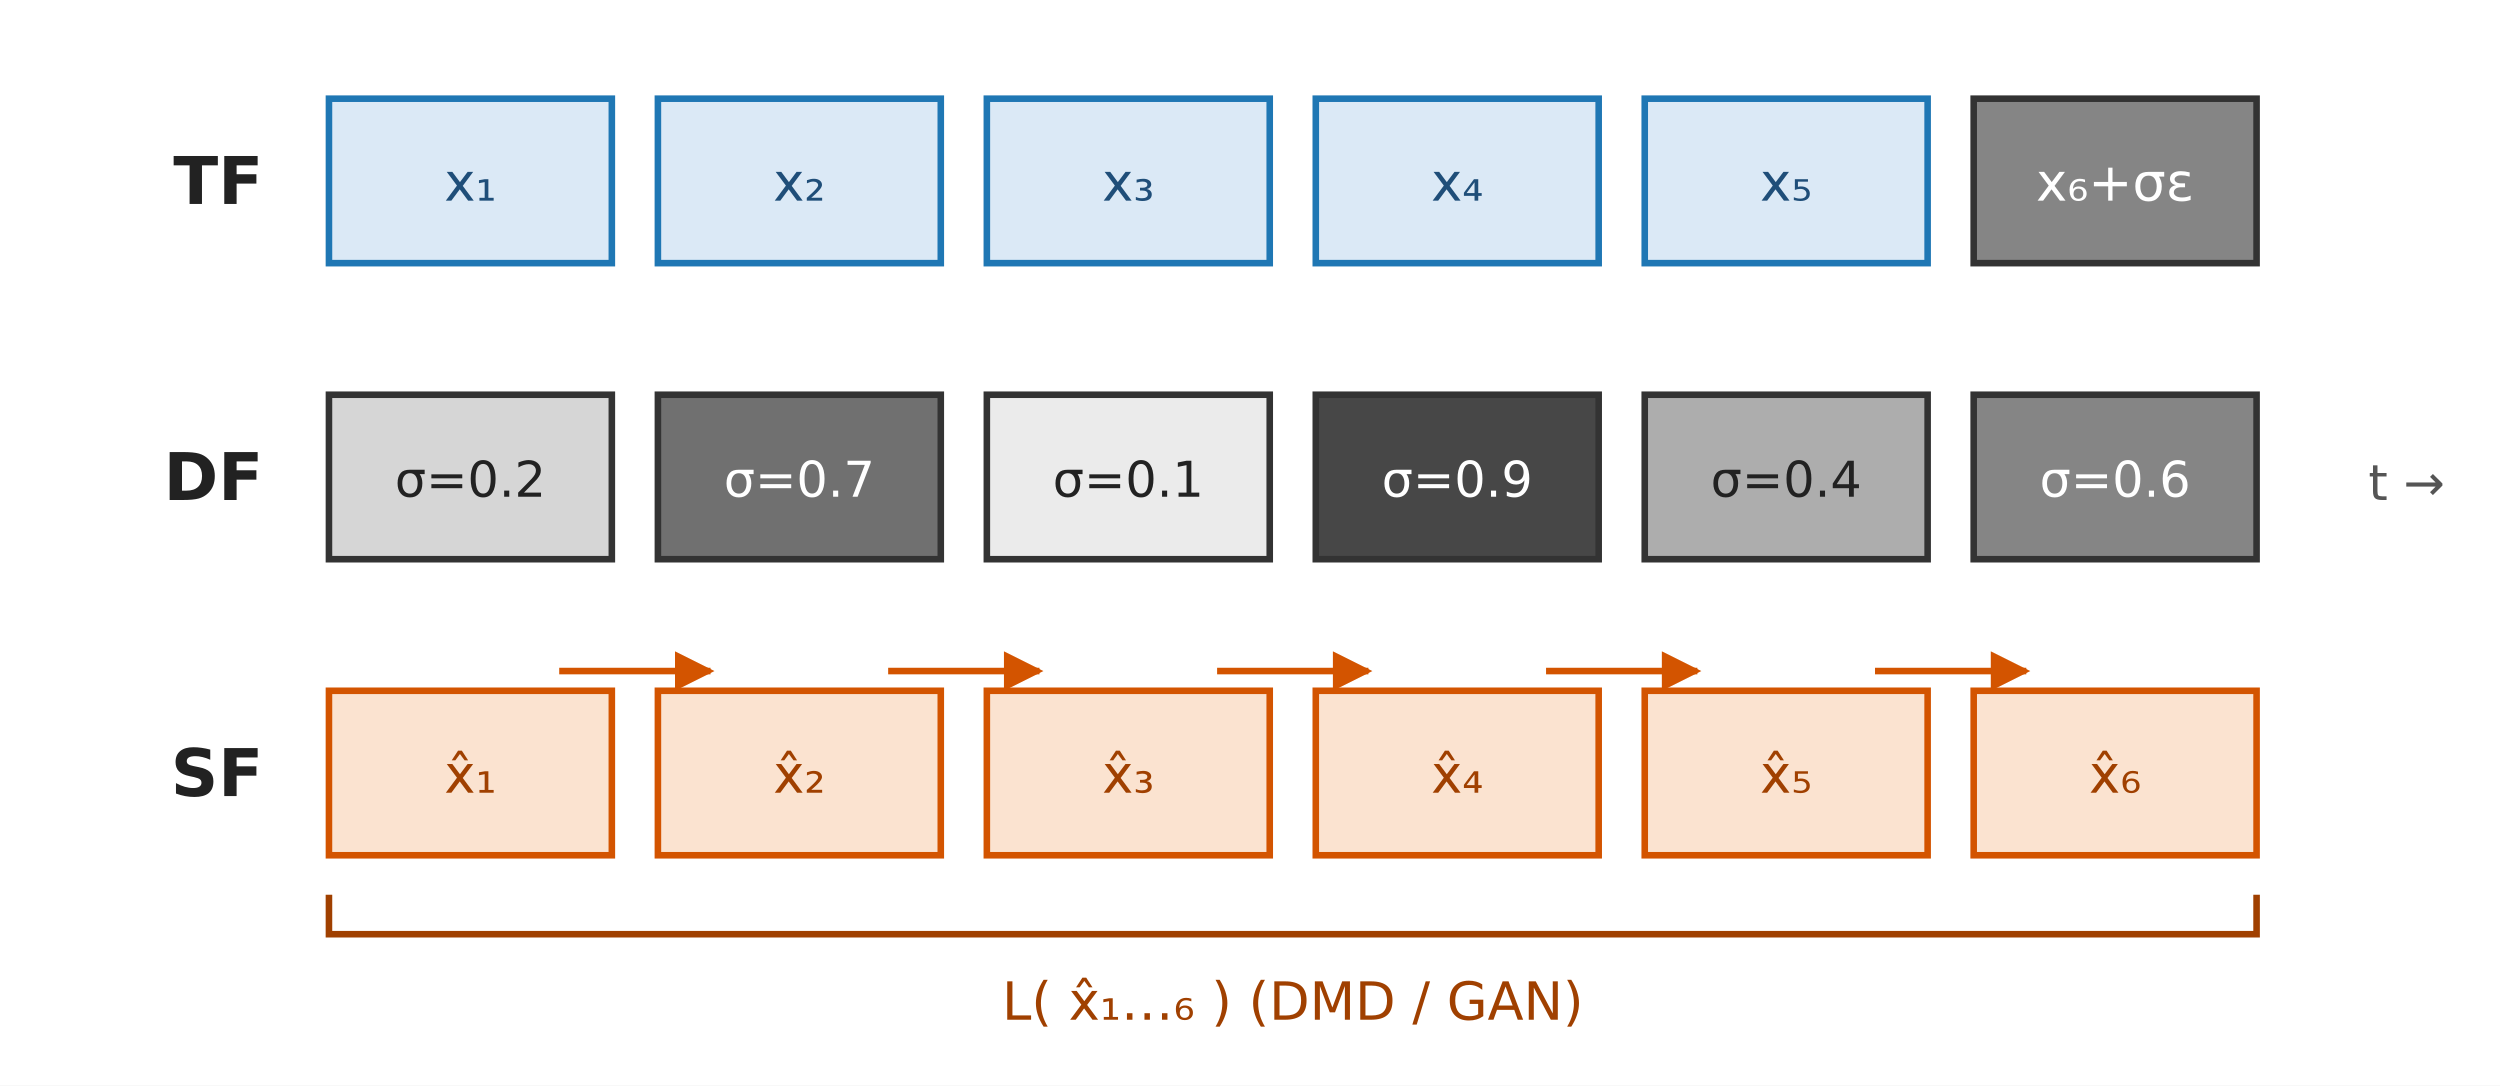
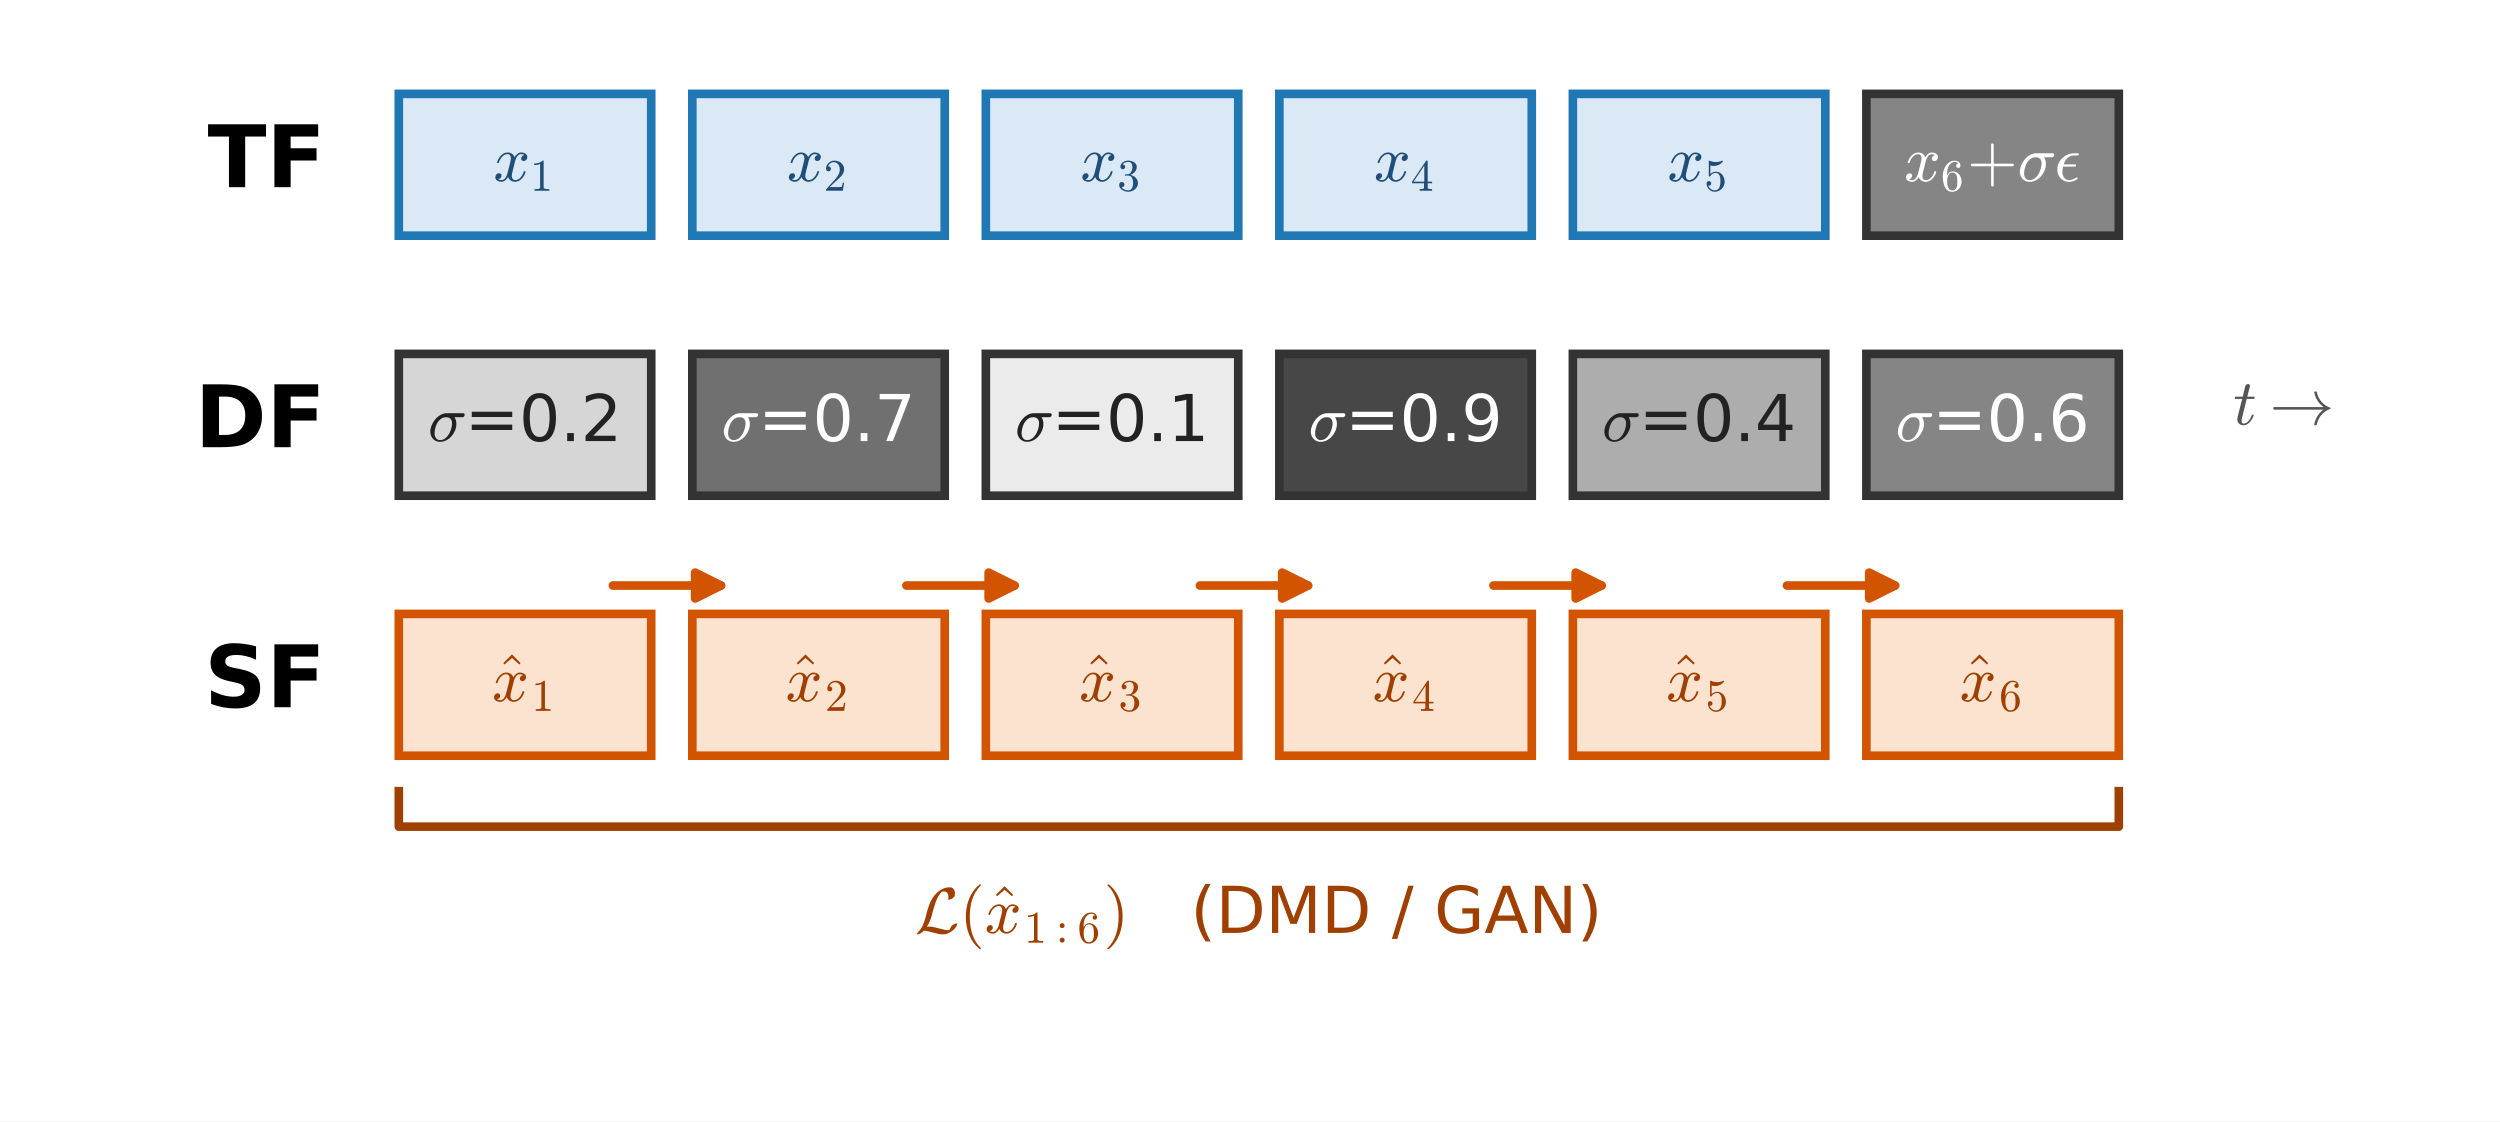
- <svg xmlns="http://www.w3.org/2000/svg" viewBox="0 0 760 330" width="760" height="330" font-family="DejaVu Sans, Arial, sans-serif" font-size="16">
-   <rect width="760" height="330" fill="#ffffff" />
+ <svg xmlns="http://www.w3.org/2000/svg" xmlns:xlink="http://www.w3.org/1999/xlink" width="579.6pt" height="259.992pt" viewBox="0 0 579.6 259.992" version="1.1">
  <defs>
-     <marker id="a2" viewBox="0 0 10 10" refX="9" refY="5" markerWidth="6" markerHeight="6" orient="auto">
-       <path d="M0,0 L10,5 L0,10 z" fill="#d35400" />
-     </marker>
+     <style type="text/css">*{stroke-linejoin: round; stroke-linecap: butt}</style>
  </defs>
-   <g font-size="20" font-weight="bold" fill="#222" text-anchor="end">
-     <text x="80" y="62">TF</text>
-     <text x="80" y="152">DF</text>
-     <text x="80" y="242">SF</text>
+   <g id="figure_1">
+     <g id="patch_1">
+       <path d="M 0 259.992  L 579.6 259.992  L 579.6 0  L 0 0  z " style="fill: #ffffff" />
+     </g>
+     <g id="axes_1">
+       <g id="patch_2">
+         <path d="M 92.459 54.642  L 150.98 54.642  L 150.98 21.761  L 92.459 21.761  z " clip-path="url(#pa3a6cfaa35)" style="fill: #dbe9f6; stroke: #1f77b4; stroke-width: 2; stroke-linejoin: miter" />
+       </g>
+       <g id="patch_3">
+         <path d="M 92.459 114.925  L 150.98 114.925  L 150.98 82.044  L 92.459 82.044  z " clip-path="url(#pa3a6cfaa35)" style="fill: #d6d6d6; stroke: #333333; stroke-width: 2; stroke-linejoin: miter" />
+       </g>
+       <g id="patch_4">
+         <path d="M 92.459 175.208  L 150.98 175.208  L 150.98 142.327  L 92.459 142.327  z " clip-path="url(#pa3a6cfaa35)" style="fill: #fbe3d0; stroke: #d35400; stroke-width: 2; stroke-linejoin: miter" />
+       </g>
+       <g id="patch_5">
+         <path d="M 160.507 54.642  L 219.029 54.642  L 219.029 21.761  L 160.507 21.761  z " clip-path="url(#pa3a6cfaa35)" style="fill: #dbe9f6; stroke: #1f77b4; stroke-width: 2; stroke-linejoin: miter" />
+       </g>
+       <g id="patch_6">
+         <path d="M 160.507 114.925  L 219.029 114.925  L 219.029 82.044  L 160.507 82.044  z " clip-path="url(#pa3a6cfaa35)" style="fill: #707070; stroke: #333333; stroke-width: 2; stroke-linejoin: miter" />
+       </g>
+       <g id="patch_7">
+         <path d="M 160.507 175.208  L 219.029 175.208  L 219.029 142.327  L 160.507 142.327  z " clip-path="url(#pa3a6cfaa35)" style="fill: #fbe3d0; stroke: #d35400; stroke-width: 2; stroke-linejoin: miter" />
+       </g>
+       <g id="patch_8">
+         <path d="M 228.556 54.642  L 287.078 54.642  L 287.078 21.761  L 228.556 21.761  z " clip-path="url(#pa3a6cfaa35)" style="fill: #dbe9f6; stroke: #1f77b4; stroke-width: 2; stroke-linejoin: miter" />
+       </g>
+       <g id="patch_9">
+         <path d="M 228.556 114.925  L 287.078 114.925  L 287.078 82.044  L 228.556 82.044  z " clip-path="url(#pa3a6cfaa35)" style="fill: #ebebeb; stroke: #333333; stroke-width: 2; stroke-linejoin: miter" />
+       </g>
+       <g id="patch_10">
+         <path d="M 228.556 175.208  L 287.078 175.208  L 287.078 142.327  L 228.556 142.327  z " clip-path="url(#pa3a6cfaa35)" style="fill: #fbe3d0; stroke: #d35400; stroke-width: 2; stroke-linejoin: miter" />
+       </g>
+       <g id="patch_11">
+         <path d="M 296.605 54.642  L 355.127 54.642  L 355.127 21.761  L 296.605 21.761  z " clip-path="url(#pa3a6cfaa35)" style="fill: #dbe9f6; stroke: #1f77b4; stroke-width: 2; stroke-linejoin: miter" />
+       </g>
+       <g id="patch_12">
+         <path d="M 296.605 114.925  L 355.127 114.925  L 355.127 82.044  L 296.605 82.044  z " clip-path="url(#pa3a6cfaa35)" style="fill: #474747; stroke: #333333; stroke-width: 2; stroke-linejoin: miter" />
+       </g>
+       <g id="patch_13">
+         <path d="M 296.605 175.208  L 355.127 175.208  L 355.127 142.327  L 296.605 142.327  z " clip-path="url(#pa3a6cfaa35)" style="fill: #fbe3d0; stroke: #d35400; stroke-width: 2; stroke-linejoin: miter" />
+       </g>
+       <g id="patch_14">
+         <path d="M 364.654 54.642  L 423.176 54.642  L 423.176 21.761  L 364.654 21.761  z " clip-path="url(#pa3a6cfaa35)" style="fill: #dbe9f6; stroke: #1f77b4; stroke-width: 2; stroke-linejoin: miter" />
+       </g>
+       <g id="patch_15">
+         <path d="M 364.654 114.925  L 423.176 114.925  L 423.176 82.044  L 364.654 82.044  z " clip-path="url(#pa3a6cfaa35)" style="fill: #adadad; stroke: #333333; stroke-width: 2; stroke-linejoin: miter" />
+       </g>
+       <g id="patch_16">
+         <path d="M 364.654 175.208  L 423.176 175.208  L 423.176 142.327  L 364.654 142.327  z " clip-path="url(#pa3a6cfaa35)" style="fill: #fbe3d0; stroke: #d35400; stroke-width: 2; stroke-linejoin: miter" />
+       </g>
+       <g id="patch_17">
+         <path d="M 432.702 54.642  L 491.224 54.642  L 491.224 21.761  L 432.702 21.761  z " clip-path="url(#pa3a6cfaa35)" style="fill: #858585; stroke: #333333; stroke-width: 2; stroke-linejoin: miter" />
+       </g>
+       <g id="patch_18">
+         <path d="M 432.702 114.925  L 491.224 114.925  L 491.224 82.044  L 432.702 82.044  z " clip-path="url(#pa3a6cfaa35)" style="fill: #858585; stroke: #333333; stroke-width: 2; stroke-linejoin: miter" />
+       </g>
+       <g id="patch_19">
+         <path d="M 432.702 175.208  L 491.224 175.208  L 491.224 142.327  L 432.702 142.327  z " clip-path="url(#pa3a6cfaa35)" style="fill: #fbe3d0; stroke: #d35400; stroke-width: 2; stroke-linejoin: miter" />
+       </g>
+       <g id="line2d_1">
+         <path d="M 92.459 183.429  L 92.459 191.649  L 491.224 191.649  L 491.224 183.429  " clip-path="url(#pa3a6cfaa35)" style="fill: none; stroke: #a04000; stroke-width: 2; stroke-linecap: square" />
+       </g>
+       <g id="text_1">
+         <g transform="translate(48.14009 43.39669) scale(0.2 -0.2)">
+           <defs>
+             <path id="DejaVuSans-Bold-37" d="M 31 4666  L 4331 4666  L 4331 3756  L 2784 3756  L 2784 0  L 1581 0  L 1581 3756  L 31 3756  L 31 4666  z " transform="scale(0.015625)" />
+             <path id="DejaVuSans-Bold-29" d="M 588 4666  L 3834 4666  L 3834 3756  L 1791 3756  L 1791 2888  L 3713 2888  L 3713 1978  L 1791 1978  L 1791 0  L 588 0  L 588 4666  z " transform="scale(0.015625)" />
+           </defs>
+           <use xlink:href="#DejaVuSans-Bold-37" />
+           <use xlink:href="#DejaVuSans-Bold-29" transform="translate(68.21875 0)" />
+         </g>
+       </g>
+       <g id="text_2">
+         <g transform="translate(45.18072 103.6797) scale(0.2 -0.2)">
+           <defs>
+             <path id="DejaVuSans-Bold-27" d="M 1791 3756  L 1791 909  L 2222 909  Q 2959 909 3348 1275  Q 3738 1641 3738 2338  Q 3738 3031 3350 3393  Q 2963 3756 2222 3756  L 1791 3756  z M 588 4666  L 1856 4666  Q 2919 4666 3439 4514  Q 3959 4363 4331 4000  Q 4659 3684 4818 3271  Q 4978 2859 4978 2338  Q 4978 1809 4818 1395  Q 4659 981 4331 666  Q 3956 303 3431 151  Q 2906 0 1856 0  L 588 0  L 588 4666  z " transform="scale(0.015625)" />
+           </defs>
+           <use xlink:href="#DejaVuSans-Bold-27" />
+           <use xlink:href="#DejaVuSans-Bold-29" transform="translate(83.01562 0)" />
+         </g>
+       </g>
+       <g id="text_3">
+         <g transform="translate(47.38072 163.9628) scale(0.2 -0.2)">
+           <defs>
+             <path id="DejaVuSans-Bold-36" d="M 3834 4519  L 3834 3531  Q 3450 3703 3084 3790  Q 2719 3878 2394 3878  Q 1963 3878 1756 3759  Q 1550 3641 1550 3391  Q 1550 3203 1689 3098  Q 1828 2994 2194 2919  L 2706 2816  Q 3484 2659 3812 2340  Q 4141 2022 4141 1434  Q 4141 663 3683 286  Q 3225 -91 2284 -91  Q 1841 -91 1394 -6  Q 947 78 500 244  L 500 1259  Q 947 1022 1364 901  Q 1781 781 2169 781  Q 2563 781 2772 912  Q 2981 1044 2981 1288  Q 2981 1506 2839 1625  Q 2697 1744 2272 1838  L 1806 1941  Q 1106 2091 782 2419  Q 459 2747 459 3303  Q 459 4000 909 4375  Q 1359 4750 2203 4750  Q 2588 4750 2994 4692  Q 3400 4634 3834 4519  z " transform="scale(0.015625)" />
+           </defs>
+           <use xlink:href="#DejaVuSans-Bold-36" />
+           <use xlink:href="#DejaVuSans-Bold-29" transform="translate(72.01562 0)" />
+         </g>
+       </g>
+       <g id="text_4">
+         <g style="fill: #1f4e79" transform="translate(114.3695 42.09786) scale(0.15 -0.15)">
+           <defs>
+             <path id="Cmmi10-3f" d="M 500 184  Q 613 97 819 97  Q 1019 97 1172 289  Q 1325 481 1381 709  L 1672 1844  Q 1741 2153 1741 2266  Q 1741 2425 1652 2544  Q 1563 2663 1403 2663  Q 1200 2663 1022 2536  Q 844 2409 722 2214  Q 600 2019 550 1819  Q 538 1778 500 1778  L 422 1778  Q 372 1778 372 1838  L 372 1856  Q 434 2094 584 2320  Q 734 2547 951 2687  Q 1169 2828 1416 2828  Q 1650 2828 1839 2703  Q 2028 2578 2106 2363  Q 2216 2559 2386 2693  Q 2556 2828 2759 2828  Q 2897 2828 3040 2779  Q 3184 2731 3275 2631  Q 3366 2531 3366 2381  Q 3366 2219 3261 2101  Q 3156 1984 2994 1984  Q 2891 1984 2822 2050  Q 2753 2116 2753 2216  Q 2753 2350 2845 2451  Q 2938 2553 3066 2572  Q 2950 2663 2747 2663  Q 2541 2663 2389 2472  Q 2238 2281 2175 2047  L 1894 916  Q 1825 659 1825 494  Q 1825 331 1917 214  Q 2009 97 2163 97  Q 2463 97 2698 361  Q 2934 625 3009 941  Q 3022 978 3059 978  L 3138 978  Q 3163 978 3178 961  Q 3194 944 3194 922  Q 3194 916 3188 903  Q 3097 522 2806 225  Q 2516 -72 2150 -72  Q 1916 -72 1727 54  Q 1538 181 1459 397  Q 1359 209 1182 68  Q 1006 -72 806 -72  Q 669 -72 523 -23  Q 378 25 287 125  Q 197 225 197 378  Q 197 528 301 651  Q 406 775 563 775  Q 669 775 741 711  Q 813 647 813 544  Q 813 409 723 309  Q 634 209 500 184  z " transform="scale(0.015625)" />
+             <path id="Cmr10-64" d="M 594 0  L 594 225  Q 1394 225 1394 428  L 1394 3788  Q 1063 3628 556 3628  L 556 3853  Q 1341 3853 1741 4263  L 1831 4263  Q 1853 4263 1873 4245  Q 1894 4228 1894 4206  L 1894 428  Q 1894 225 2694 225  L 2694 0  L 594 0  z " transform="scale(0.015625)" />
+           </defs>
+           <use xlink:href="#Cmmi10-3f" transform="translate(0 0.8125)" />
+           <use xlink:href="#Cmr10-64" transform="translate(57.08008 -14.18746) scale(0.7)" />
+         </g>
+       </g>
+       <g id="text_5">
+         <g style="fill: #222222" transform="translate(99.21951 102.3809) scale(0.15 -0.15)">
+           <defs>
+             <path id="Cmmi10-15" d="M 1197 -72  Q 913 -72 692 64  Q 472 200 351 431  Q 231 663 231 941  Q 231 1238 365 1566  Q 500 1894 733 2166  Q 966 2438 1259 2598  Q 1553 2759 1863 2759  L 3475 2759  Q 3541 2759 3587 2715  Q 3634 2672 3634 2597  Q 3634 2503 3567 2433  Q 3500 2363 3406 2363  L 2625 2363  Q 2809 2088 2809 1697  Q 2809 1375 2684 1062  Q 2559 750 2337 492  Q 2116 234 1820 81  Q 1525 -72 1197 -72  z M 1203 97  Q 1553 97 1823 370  Q 2094 644 2237 1039  Q 2381 1434 2381 1772  Q 2381 2047 2229 2205  Q 2078 2363 1806 2363  Q 1434 2363 1173 2113  Q 913 1863 783 1484  Q 653 1106 653 756  Q 653 481 798 289  Q 944 97 1203 97  z " transform="scale(0.015625)" />
+             <path id="DejaVuSans-20" d="M 678 2906  L 4684 2906  L 4684 2381  L 678 2381  L 678 2906  z M 678 1631  L 4684 1631  L 4684 1100  L 678 1100  L 678 1631  z " transform="scale(0.015625)" />
+             <path id="DejaVuSans-13" d="M 2034 4250  Q 1547 4250 1301 3770  Q 1056 3291 1056 2328  Q 1056 1369 1301 889  Q 1547 409 2034 409  Q 2525 409 2770 889  Q 3016 1369 3016 2328  Q 3016 3291 2770 3770  Q 2525 4250 2034 4250  z M 2034 4750  Q 2819 4750 3233 4129  Q 3647 3509 3647 2328  Q 3647 1150 3233 529  Q 2819 -91 2034 -91  Q 1250 -91 836 529  Q 422 1150 422 2328  Q 422 3509 836 4129  Q 1250 4750 2034 4750  z " transform="scale(0.015625)" />
+             <path id="DejaVuSans-11" d="M 684 794  L 1344 794  L 1344 0  L 684 0  L 684 794  z " transform="scale(0.015625)" />
+             <path id="DejaVuSans-15" d="M 1228 531  L 3431 531  L 3431 0  L 469 0  L 469 531  Q 828 903 1448 1529  Q 2069 2156 2228 2338  Q 2531 2678 2651 2914  Q 2772 3150 2772 3378  Q 2772 3750 2511 3984  Q 2250 4219 1831 4219  Q 1534 4219 1204 4116  Q 875 4013 500 3803  L 500 4441  Q 881 4594 1212 4672  Q 1544 4750 1819 4750  Q 2544 4750 2975 4387  Q 3406 4025 3406 3419  Q 3406 3131 3298 2873  Q 3191 2616 2906 2266  Q 2828 2175 2409 1742  Q 1991 1309 1228 531  z " transform="scale(0.015625)" />
+           </defs>
+           <use xlink:href="#Cmmi10-15" transform="translate(0 0.78125)" />
+           <use xlink:href="#DejaVuSans-20" transform="translate(57.08008 0.78125)" />
+           <use xlink:href="#DejaVuSans-13" transform="translate(140.8691 0.78125)" />
+           <use xlink:href="#DejaVuSans-11" transform="translate(204.4922 0.78125)" />
+           <use xlink:href="#DejaVuSans-15" transform="translate(236.2793 0.78125)" />
+         </g>
+       </g>
+       <g id="text_6">
+         <g style="fill: #a04000" transform="translate(114.0695 162.6639) scale(0.15 -0.15)">
+           <defs>
+             <path id="Cmr10-7c" d="M 863 3444  L 738 3578  L 1600 4441  L 2456 3578  L 2328 3444  L 1600 4084  L 863 3444  z " transform="scale(0.015625)" />
+           </defs>
+           <use xlink:href="#Cmr10-7c" transform="translate(5.847656 3.609375)" />
+           <use xlink:href="#Cmmi10-3f" transform="translate(0 0.734375)" />
+           <use xlink:href="#Cmr10-64" transform="translate(61.08437 -14.26559) scale(0.7)" />
+         </g>
+       </g>
+       <g id="patch_20">
+         <path d="M 142.091 135.75  Q 155.743 135.75 167.159 135.75  " style="fill: none; stroke: #d35400; stroke-width: 2; stroke-linecap: round" />
+         <path d="M 161.159 132.75  L 167.159 135.75  L 161.159 138.75  z " style="fill: #d35400; stroke: #d35400; stroke-width: 2; stroke-linecap: round" />
+       </g>
+       <g id="text_7">
+         <g style="fill: #1f4e79" transform="translate(182.4183 42.09786) scale(0.15 -0.15)">
+           <defs>
+             <path id="Cmr10-31" d="M 319 0  L 319 172  Q 319 188 331 206  L 1325 1306  Q 1550 1550 1690 1715  Q 1831 1881 1968 2097  Q 2106 2313 2186 2536  Q 2266 2759 2266 3009  Q 2266 3272 2169 3511  Q 2072 3750 1880 3894  Q 1688 4038 1416 4038  Q 1138 4038 916 3870  Q 694 3703 603 3438  Q 628 3444 672 3444  Q 816 3444 917 3347  Q 1019 3250 1019 3097  Q 1019 2950 917 2848  Q 816 2747 672 2747  Q 522 2747 420 2851  Q 319 2956 319 3097  Q 319 3338 409 3548  Q 500 3759 670 3923  Q 841 4088 1055 4175  Q 1269 4263 1509 4263  Q 1875 4263 2190 4108  Q 2506 3953 2690 3670  Q 2875 3388 2875 3009  Q 2875 2731 2753 2481  Q 2631 2231 2440 2026  Q 2250 1822 1953 1562  Q 1656 1303 1563 1216  L 838 519  L 1453 519  Q 1906 519 2211 526  Q 2516 534 2534 550  Q 2609 631 2688 1141  L 2875 1141  L 2694 0  L 319 0  z " transform="scale(0.015625)" />
+           </defs>
+           <use xlink:href="#Cmmi10-3f" transform="translate(0 0.8125)" />
+           <use xlink:href="#Cmr10-31" transform="translate(57.08008 -14.18746) scale(0.7)" />
+         </g>
+       </g>
+       <g id="text_8">
+         <g style="fill: #ffffff" transform="translate(167.2683 102.3809) scale(0.15 -0.15)">
+           <defs>
+             <path id="DejaVuSans-1a" d="M 525 4666  L 3525 4666  L 3525 4397  L 1831 0  L 1172 0  L 2766 4134  L 525 4134  L 525 4666  z " transform="scale(0.015625)" />
+           </defs>
+           <use xlink:href="#Cmmi10-15" transform="translate(0 0.78125)" />
+           <use xlink:href="#DejaVuSans-20" transform="translate(57.08008 0.78125)" />
+           <use xlink:href="#DejaVuSans-13" transform="translate(140.8691 0.78125)" />
+           <use xlink:href="#DejaVuSans-11" transform="translate(204.4922 0.78125)" />
+           <use xlink:href="#DejaVuSans-1a" transform="translate(236.2793 0.78125)" />
+         </g>
+       </g>
+       <g id="text_9">
+         <g style="fill: #a04000" transform="translate(182.1183 162.6639) scale(0.15 -0.15)">
+           <use xlink:href="#Cmr10-7c" transform="translate(5.847656 3.609375)" />
+           <use xlink:href="#Cmmi10-3f" transform="translate(0 0.734375)" />
+           <use xlink:href="#Cmr10-31" transform="translate(61.08437 -14.26559) scale(0.7)" />
+         </g>
+       </g>
+       <g id="patch_21">
+         <path d="M 210.14 135.75  Q 223.792 135.75 235.208 135.75  " style="fill: none; stroke: #d35400; stroke-width: 2; stroke-linecap: round" />
+         <path d="M 229.208 132.75  L 235.208 135.75  L 229.208 138.75  z " style="fill: #d35400; stroke: #d35400; stroke-width: 2; stroke-linecap: round" />
+       </g>
+       <g id="text_10">
+         <g style="fill: #1f4e79" transform="translate(250.4671 42.09786) scale(0.15 -0.15)">
+           <defs>
+             <path id="Cmr10-6e" d="M 609 494  Q 759 275 1012 169  Q 1266 63 1556 63  Q 1928 63 2084 380  Q 2241 697 2241 1100  Q 2241 1281 2208 1462  Q 2175 1644 2097 1800  Q 2019 1956 1883 2050  Q 1747 2144 1550 2144  L 1125 2144  Q 1069 2144 1069 2203  L 1069 2259  Q 1069 2309 1125 2309  L 1478 2338  Q 1703 2338 1851 2506  Q 2000 2675 2069 2917  Q 2138 3159 2138 3378  Q 2138 3684 1994 3881  Q 1850 4078 1556 4078  Q 1313 4078 1091 3986  Q 869 3894 738 3706  Q 750 3709 759 3711  Q 769 3713 781 3713  Q 925 3713 1022 3613  Q 1119 3513 1119 3372  Q 1119 3234 1022 3134  Q 925 3034 781 3034  Q 641 3034 541 3134  Q 441 3234 441 3372  Q 441 3647 606 3850  Q 772 4053 1033 4158  Q 1294 4263 1556 4263  Q 1750 4263 1965 4205  Q 2181 4147 2356 4039  Q 2531 3931 2642 3762  Q 2753 3594 2753 3378  Q 2753 3109 2633 2881  Q 2513 2653 2303 2487  Q 2094 2322 1844 2241  Q 2122 2188 2372 2031  Q 2622 1875 2773 1631  Q 2925 1388 2925 1106  Q 2925 753 2731 467  Q 2538 181 2222 20  Q 1906 -141 1556 -141  Q 1256 -141 954 -26  Q 653 88 461 316  Q 269 544 269 863  Q 269 1022 375 1128  Q 481 1234 641 1234  Q 744 1234 830 1186  Q 916 1138 964 1050  Q 1013 963 1013 863  Q 1013 706 903 600  Q 794 494 641 494  L 609 494  z " transform="scale(0.015625)" />
+           </defs>
+           <use xlink:href="#Cmmi10-3f" transform="translate(0 0.8125)" />
+           <use xlink:href="#Cmr10-6e" transform="translate(57.08008 -14.18746) scale(0.7)" />
+         </g>
+       </g>
+       <g id="text_11">
+         <g style="fill: #222222" transform="translate(235.3171 102.3809) scale(0.15 -0.15)">
+           <defs>
+             <path id="DejaVuSans-14" d="M 794 531  L 1825 531  L 1825 4091  L 703 3866  L 703 4441  L 1819 4666  L 2450 4666  L 2450 531  L 3481 531  L 3481 0  L 794 0  L 794 531  z " transform="scale(0.015625)" />
+           </defs>
+           <use xlink:href="#Cmmi10-15" transform="translate(0 0.78125)" />
+           <use xlink:href="#DejaVuSans-20" transform="translate(57.08008 0.78125)" />
+           <use xlink:href="#DejaVuSans-13" transform="translate(140.8691 0.78125)" />
+           <use xlink:href="#DejaVuSans-11" transform="translate(204.4922 0.78125)" />
+           <use xlink:href="#DejaVuSans-14" transform="translate(236.2793 0.78125)" />
+         </g>
+       </g>
+       <g id="text_12">
+         <g style="fill: #a04000" transform="translate(250.1671 162.6639) scale(0.15 -0.15)">
+           <use xlink:href="#Cmr10-7c" transform="translate(5.847656 3.609375)" />
+           <use xlink:href="#Cmmi10-3f" transform="translate(0 0.734375)" />
+           <use xlink:href="#Cmr10-6e" transform="translate(61.08437 -14.26559) scale(0.7)" />
+         </g>
+       </g>
+       <g id="patch_22">
+         <path d="M 278.189 135.75  Q 291.841 135.75 303.257 135.75  " style="fill: none; stroke: #d35400; stroke-width: 2; stroke-linecap: round" />
+         <path d="M 297.257 132.75  L 303.257 135.75  L 297.257 138.75  z " style="fill: #d35400; stroke: #d35400; stroke-width: 2; stroke-linecap: round" />
+       </g>
+       <g id="text_13">
+         <g style="fill: #1f4e79" transform="translate(318.5159 42.09786) scale(0.15 -0.15)">
+           <defs>
+             <path id="Cmr10-3b" d="M 178 1056  L 178 1281  L 2156 4231  Q 2178 4263 2222 4263  L 2316 4263  Q 2388 4263 2388 4191  L 2388 1281  L 3016 1281  L 3016 1056  L 2388 1056  L 2388 428  Q 2388 297 2575 261  Q 2763 225 3009 225  L 3009 0  L 1247 0  L 1247 225  Q 1494 225 1681 261  Q 1869 297 1869 428  L 1869 1056  L 178 1056  z M 391 1281  L 1906 1281  L 1906 3547  L 391 1281  z " transform="scale(0.015625)" />
+           </defs>
+           <use xlink:href="#Cmmi10-3f" transform="translate(0 0.8125)" />
+           <use xlink:href="#Cmr10-3b" transform="translate(57.08008 -14.18746) scale(0.7)" />
+         </g>
+       </g>
+       <g id="text_14">
+         <g style="fill: #ffffff" transform="translate(303.3659 102.3809) scale(0.15 -0.15)">
+           <defs>
+             <path id="DejaVuSans-1c" d="M 703 97  L 703 672  Q 941 559 1184 500  Q 1428 441 1663 441  Q 2288 441 2617 861  Q 2947 1281 2994 2138  Q 2813 1869 2534 1725  Q 2256 1581 1919 1581  Q 1219 1581 811 2004  Q 403 2428 403 3163  Q 403 3881 828 4315  Q 1253 4750 1959 4750  Q 2769 4750 3195 4129  Q 3622 3509 3622 2328  Q 3622 1225 3098 567  Q 2575 -91 1691 -91  Q 1453 -91 1209 -44  Q 966 3 703 97  z M 1959 2075  Q 2384 2075 2632 2365  Q 2881 2656 2881 3163  Q 2881 3666 2632 3958  Q 2384 4250 1959 4250  Q 1534 4250 1286 3958  Q 1038 3666 1038 3163  Q 1038 2656 1286 2365  Q 1534 2075 1959 2075  z " transform="scale(0.015625)" />
+           </defs>
+           <use xlink:href="#Cmmi10-15" transform="translate(0 0.78125)" />
+           <use xlink:href="#DejaVuSans-20" transform="translate(57.08008 0.78125)" />
+           <use xlink:href="#DejaVuSans-13" transform="translate(140.8691 0.78125)" />
+           <use xlink:href="#DejaVuSans-11" transform="translate(204.4922 0.78125)" />
+           <use xlink:href="#DejaVuSans-1c" transform="translate(236.2793 0.78125)" />
+         </g>
+       </g>
+       <g id="text_15">
+         <g style="fill: #a04000" transform="translate(318.2159 162.6639) scale(0.15 -0.15)">
+           <use xlink:href="#Cmr10-7c" transform="translate(5.847656 3.609375)" />
+           <use xlink:href="#Cmmi10-3f" transform="translate(0 0.734375)" />
+           <use xlink:href="#Cmr10-3b" transform="translate(61.08437 -14.26559) scale(0.7)" />
+         </g>
+       </g>
+       <g id="patch_23">
+         <path d="M 346.237 135.75  Q 359.89 135.75 371.306 135.75  " style="fill: none; stroke: #d35400; stroke-width: 2; stroke-linecap: round" />
+         <path d="M 365.306 132.75  L 371.306 135.75  L 365.306 138.75  z " style="fill: #d35400; stroke: #d35400; stroke-width: 2; stroke-linecap: round" />
+       </g>
+       <g id="text_16">
+         <g style="fill: #1f4e79" transform="translate(386.5646 42.09786) scale(0.15 -0.15)">
+           <defs>
+             <path id="Cmr10-78" d="M 556 728  Q 622 541 758 387  Q 894 234 1080 148  Q 1266 63 1466 63  Q 1928 63 2103 422  Q 2278 781 2278 1294  Q 2278 1516 2270 1667  Q 2263 1819 2228 1959  Q 2169 2184 2020 2353  Q 1872 2522 1656 2522  Q 1441 2522 1286 2456  Q 1131 2391 1034 2303  Q 938 2216 863 2119  Q 788 2022 769 2016  L 697 2016  Q 681 2016 657 2036  Q 634 2056 634 2075  L 634 4213  Q 634 4228 654 4245  Q 675 4263 697 4263  L 716 4263  Q 1147 4056 1631 4056  Q 2106 4056 2547 4263  L 2566 4263  Q 2588 4263 2606 4247  Q 2625 4231 2625 4213  L 2625 4153  Q 2625 4122 2613 4122  Q 2394 3831 2064 3668  Q 1734 3506 1381 3506  Q 1125 3506 856 3578  L 856 2369  Q 1069 2541 1236 2614  Q 1403 2688 1663 2688  Q 2016 2688 2295 2484  Q 2575 2281 2725 1954  Q 2875 1628 2875 1288  Q 2875 903 2686 575  Q 2497 247 2172 53  Q 1847 -141 1466 -141  Q 1150 -141 886 21  Q 622 184 470 459  Q 319 734 319 1044  Q 319 1188 412 1278  Q 506 1369 647 1369  Q 788 1369 883 1276  Q 978 1184 978 1044  Q 978 906 883 811  Q 788 716 647 716  Q 625 716 597 720  Q 569 725 556 728  z " transform="scale(0.015625)" />
+           </defs>
+           <use xlink:href="#Cmmi10-3f" transform="translate(0 0.8125)" />
+           <use xlink:href="#Cmr10-78" transform="translate(57.08008 -14.18746) scale(0.7)" />
+         </g>
+       </g>
+       <g id="text_17">
+         <g style="fill: #222222" transform="translate(371.4146 102.3809) scale(0.15 -0.15)">
+           <defs>
+             <path id="DejaVuSans-17" d="M 2419 4116  L 825 1625  L 2419 1625  L 2419 4116  z M 2253 4666  L 3047 4666  L 3047 1625  L 3713 1625  L 3713 1100  L 3047 1100  L 3047 0  L 2419 0  L 2419 1100  L 313 1100  L 313 1709  L 2253 4666  z " transform="scale(0.015625)" />
+           </defs>
+           <use xlink:href="#Cmmi10-15" transform="translate(0 0.78125)" />
+           <use xlink:href="#DejaVuSans-20" transform="translate(57.08008 0.78125)" />
+           <use xlink:href="#DejaVuSans-13" transform="translate(140.8691 0.78125)" />
+           <use xlink:href="#DejaVuSans-11" transform="translate(204.4922 0.78125)" />
+           <use xlink:href="#DejaVuSans-17" transform="translate(236.2793 0.78125)" />
+         </g>
+       </g>
+       <g id="text_18">
+         <g style="fill: #a04000" transform="translate(386.2646 162.6639) scale(0.15 -0.15)">
+           <use xlink:href="#Cmr10-7c" transform="translate(5.847656 3.609375)" />
+           <use xlink:href="#Cmmi10-3f" transform="translate(0 0.734375)" />
+           <use xlink:href="#Cmr10-78" transform="translate(61.08437 -14.26559) scale(0.7)" />
+         </g>
+       </g>
+       <g id="patch_24">
+         <path d="M 414.286 135.75  Q 427.938 135.75 439.355 135.75  " style="fill: none; stroke: #d35400; stroke-width: 2; stroke-linecap: round" />
+         <path d="M 433.355 132.75  L 439.355 135.75  L 433.355 138.75  z " style="fill: #d35400; stroke: #d35400; stroke-width: 2; stroke-linecap: round" />
+       </g>
+       <g id="text_19">
+         <g style="fill: #ffffff" transform="translate(441.4134 42.09786) scale(0.15 -0.15)">
+           <defs>
+             <path id="Cmr10-45" d="M 1600 -141  Q 1203 -141 937 70  Q 672 281 526 617  Q 381 953 325 1322  Q 269 1691 269 2069  Q 269 2575 466 3084  Q 663 3594 1045 3928  Q 1428 4263 1953 4263  Q 2172 4263 2361 4180  Q 2550 4097 2658 3936  Q 2766 3775 2766 3547  Q 2766 3416 2677 3327  Q 2588 3238 2456 3238  Q 2331 3238 2240 3328  Q 2150 3419 2150 3547  Q 2150 3672 2240 3762  Q 2331 3853 2456 3853  L 2491 3853  Q 2409 3969 2261 4023  Q 2113 4078 1953 4078  Q 1759 4078 1595 3993  Q 1431 3909 1300 3765  Q 1169 3622 1081 3448  Q 994 3275 945 3053  Q 897 2831 884 2637  Q 872 2444 872 2150  Q 984 2413 1190 2580  Q 1397 2747 1656 2747  Q 1941 2747 2175 2631  Q 2409 2516 2578 2311  Q 2747 2106 2836 1843  Q 2925 1581 2925 1313  Q 2925 938 2758 598  Q 2591 259 2287 59  Q 1984 -141 1600 -141  z M 1600 63  Q 1847 63 1997 175  Q 2147 288 2217 473  Q 2288 659 2305 848  Q 2322 1038 2322 1313  Q 2322 1675 2287 1931  Q 2253 2188 2100 2383  Q 1947 2578 1631 2578  Q 1372 2578 1205 2403  Q 1038 2228 961 1961  Q 884 1694 884 1447  Q 884 1363 891 1319  Q 891 1309 889 1303  Q 888 1297 884 1288  Q 884 1013 940 731  Q 997 450 1156 256  Q 1316 63 1600 63  z " transform="scale(0.015625)" />
+             <path id="Cmr10-4c" d="M 481 1472  Q 428 1472 393 1512  Q 359 1553 359 1600  Q 359 1647 393 1687  Q 428 1728 481 1728  L 2363 1728  L 2363 3616  Q 2363 3666 2400 3698  Q 2438 3731 2491 3731  Q 2538 3731 2578 3698  Q 2619 3666 2619 3616  L 2619 1728  L 4500 1728  Q 4547 1728 4581 1687  Q 4616 1647 4616 1600  Q 4616 1553 4581 1512  Q 4547 1472 4500 1472  L 2619 1472  L 2619 -416  Q 2619 -466 2578 -498  Q 2538 -531 2491 -531  Q 2438 -531 2400 -498  Q 2363 -466 2363 -416  L 2363 1472  L 481 1472  z " transform="scale(0.015625)" />
+             <path id="Cmmi10-36" d="M 788 903  Q 788 688 866 503  Q 944 319 1101 208  Q 1259 97 1472 97  Q 1616 97 1778 159  Q 1941 222 2080 297  Q 2219 372 2222 372  Q 2256 372 2276 333  Q 2297 294 2297 256  Q 2297 222 2278 213  Q 1878 -72 1466 -72  Q 1128 -72 856 86  Q 584 244 436 525  Q 288 806 288 1141  Q 288 1472 422 1770  Q 556 2069 793 2291  Q 1031 2513 1331 2636  Q 1631 2759 1959 2759  L 2322 2759  Q 2419 2759 2419 2663  Q 2419 2609 2383 2571  Q 2347 2534 2297 2534  L 1947 2534  Q 1691 2534 1483 2421  Q 1275 2309 1134 2109  Q 994 1909 916 1656  L 2047 1656  Q 2091 1656 2117 1629  Q 2144 1603 2144 1563  Q 2144 1509 2109 1471  Q 2075 1434 2022 1434  L 856 1434  Q 788 1103 788 903  z " transform="scale(0.015625)" />
+           </defs>
+           <use xlink:href="#Cmmi10-3f" transform="translate(0 0.703125)" />
+           <use xlink:href="#Cmr10-45" transform="translate(57.08008 -14.29684) scale(0.7)" />
+           <use xlink:href="#Cmr10-4c" transform="translate(97.80049 0.703125)" />
+           <use xlink:href="#Cmmi10-15" transform="translate(175.486 0.703125)" />
+           <use xlink:href="#Cmmi10-36" transform="translate(232.5661 0.703125)" />
+         </g>
+       </g>
+       <g id="text_20">
+         <g style="fill: #ffffff" transform="translate(439.4634 102.3809) scale(0.15 -0.15)">
+           <defs>
+             <path id="DejaVuSans-19" d="M 2113 2584  Q 1688 2584 1439 2293  Q 1191 2003 1191 1497  Q 1191 994 1439 701  Q 1688 409 2113 409  Q 2538 409 2786 701  Q 3034 994 3034 1497  Q 3034 2003 2786 2293  Q 2538 2584 2113 2584  z M 3366 4563  L 3366 3988  Q 3128 4100 2886 4159  Q 2644 4219 2406 4219  Q 1781 4219 1451 3797  Q 1122 3375 1075 2522  Q 1259 2794 1537 2939  Q 1816 3084 2150 3084  Q 2853 3084 3261 2657  Q 3669 2231 3669 1497  Q 3669 778 3244 343  Q 2819 -91 2113 -91  Q 1303 -91 875 529  Q 447 1150 447 2328  Q 447 3434 972 4092  Q 1497 4750 2381 4750  Q 2619 4750 2861 4703  Q 3103 4656 3366 4563  z " transform="scale(0.015625)" />
+           </defs>
+           <use xlink:href="#Cmmi10-15" transform="translate(0 0.78125)" />
+           <use xlink:href="#DejaVuSans-20" transform="translate(57.08008 0.78125)" />
+           <use xlink:href="#DejaVuSans-13" transform="translate(140.8691 0.78125)" />
+           <use xlink:href="#DejaVuSans-11" transform="translate(204.4922 0.78125)" />
+           <use xlink:href="#DejaVuSans-19" transform="translate(236.2793 0.78125)" />
+         </g>
+       </g>
+       <g id="text_21">
+         <g style="fill: #a04000" transform="translate(454.3134 162.6639) scale(0.15 -0.15)">
+           <use xlink:href="#Cmr10-7c" transform="translate(5.847656 3.609375)" />
+           <use xlink:href="#Cmmi10-3f" transform="translate(0 0.734375)" />
+           <use xlink:href="#Cmr10-45" transform="translate(61.08437 -14.26559) scale(0.7)" />
+         </g>
+       </g>
+       <g id="text_22">
+         <g style="fill: #a04000" transform="translate(212.1165 216.3103) scale(0.15 -0.15)">
+           <defs>
+             <path id="Cmsy10-52" d="M 238 -141  Q 197 -141 197 -97  Q 197 -72 219 -38  Q 266 38 359 130  Q 453 222 494 275  Q 656 509 750 691  Q 913 1028 1031 1466  Q 1206 2163 1348 2597  Q 1491 3031 1722 3419  Q 1903 3719 2168 3967  Q 2434 4216 2757 4364  Q 3081 4513 3419 4513  L 3456 4513  Q 3622 4513 3734 4430  Q 3847 4347 3905 4208  Q 3963 4069 3963 3909  Q 3963 3666 3884 3572  Q 3663 3331 3359 3291  L 3322 3291  Q 3284 3291 3284 3334  Q 3284 3341 3300 3431  Q 3316 3522 3316 3584  Q 3316 3791 3212 3944  Q 3109 4097 2906 4097  Q 2669 4097 2669 4056  Q 2494 3934 2333 3651  Q 2172 3369 2051 3039  Q 1931 2709 1837 2376  Q 1744 2044 1672 1753  Q 1594 1438 1470 1148  Q 1347 859 1178 603  Q 1253 628 1363 628  L 1403 628  Q 1625 628 1847 583  Q 2069 538 2378 450  Q 2688 363 2894 320  Q 3100 278 3328 275  Q 3397 275 3440 337  Q 3484 400 3526 511  Q 3569 622 3597 659  Q 3694 766 3834 844  Q 3975 922 4116 941  L 4153 941  Q 4172 941 4184 928  Q 4197 916 4197 897  Q 4197 897 4191 878  Q 4128 628 3897 386  Q 3666 144 3370 1  Q 3075 -141 2828 -141  L 2791 -141  Q 2569 -141 2356 -100  Q 2144 -59 1834 28  Q 1525 116 1304 162  Q 1084 209 863 213  Q 578 -100 275 -141  L 238 -141  z " transform="scale(0.015625)" />
+             <path id="Cmr10-77" d="M 1984 -1588  Q 1628 -1306 1370 -942  Q 1113 -578 948 -165  Q 784 247 703 697  Q 622 1147 622 1600  Q 622 2059 703 2509  Q 784 2959 951 3375  Q 1119 3791 1378 4153  Q 1638 4516 1984 4788  Q 1984 4800 2016 4800  L 2075 4800  Q 2094 4800 2109 4783  Q 2125 4766 2125 4744  Q 2125 4716 2113 4703  Q 1800 4397 1592 4047  Q 1384 3697 1257 3301  Q 1131 2906 1075 2482  Q 1019 2059 1019 1600  Q 1019 -434 2106 -1491  Q 2125 -1509 2125 -1544  Q 2125 -1559 2108 -1579  Q 2091 -1600 2075 -1600  L 2016 -1600  Q 1984 -1600 1984 -1588  z " transform="scale(0.015625)" />
+             <path id="Cmr10-55" d="M 538 353  Q 538 497 644 600  Q 750 703 891 703  Q 978 703 1062 656  Q 1147 609 1194 525  Q 1241 441 1241 353  Q 1241 213 1137 106  Q 1034 0 891 0  Q 750 0 644 106  Q 538 213 538 353  z M 538 2406  Q 538 2497 584 2578  Q 631 2659 714 2709  Q 797 2759 891 2759  Q 981 2759 1064 2709  Q 1147 2659 1194 2578  Q 1241 2497 1241 2406  Q 1241 2263 1139 2158  Q 1038 2053 891 2053  Q 747 2053 642 2158  Q 538 2263 538 2406  z " transform="scale(0.015625)" />
+             <path id="Cmr10-44" d="M 416 -1600  Q 359 -1600 359 -1544  Q 359 -1516 372 -1503  Q 1466 -434 1466 1600  Q 1466 3634 384 4691  Q 359 4706 359 4744  Q 359 4766 376 4783  Q 394 4800 416 4800  L 475 4800  Q 494 4800 506 4788  Q 966 4425 1272 3906  Q 1578 3388 1720 2800  Q 1863 2213 1863 1600  Q 1863 1147 1786 708  Q 1709 269 1542 -157  Q 1375 -584 1119 -945  Q 863 -1306 506 -1588  Q 494 -1600 475 -1600  L 416 -1600  z " transform="scale(0.015625)" />
+             <path id="DejaVuSans-3" transform="scale(0.015625)" />
+             <path id="DejaVuSans-b" d="M 1984 4856  Q 1566 4138 1362 3434  Q 1159 2731 1159 2009  Q 1159 1288 1364 580  Q 1569 -128 1984 -844  L 1484 -844  Q 1016 -109 783 600  Q 550 1309 550 2009  Q 550 2706 781 3412  Q 1013 4119 1484 4856  L 1984 4856  z " transform="scale(0.015625)" />
+             <path id="DejaVuSans-27" d="M 1259 4147  L 1259 519  L 2022 519  Q 2988 519 3436 956  Q 3884 1394 3884 2338  Q 3884 3275 3436 3711  Q 2988 4147 2022 4147  L 1259 4147  z M 628 4666  L 1925 4666  Q 3281 4666 3915 4102  Q 4550 3538 4550 2338  Q 4550 1131 3912 565  Q 3275 0 1925 0  L 628 0  L 628 4666  z " transform="scale(0.015625)" />
+             <path id="DejaVuSans-30" d="M 628 4666  L 1569 4666  L 2759 1491  L 3956 4666  L 4897 4666  L 4897 0  L 4281 0  L 4281 4097  L 3078 897  L 2444 897  L 1241 4097  L 1241 0  L 628 0  L 628 4666  z " transform="scale(0.015625)" />
+             <path id="DejaVuSans-12" d="M 1625 4666  L 2156 4666  L 531 -594  L 0 -594  L 1625 4666  z " transform="scale(0.015625)" />
+             <path id="DejaVuSans-2a" d="M 3809 666  L 3809 1919  L 2778 1919  L 2778 2438  L 4434 2438  L 4434 434  Q 4069 175 3628 42  Q 3188 -91 2688 -91  Q 1594 -91 976 548  Q 359 1188 359 2328  Q 359 3472 976 4111  Q 1594 4750 2688 4750  Q 3144 4750 3555 4637  Q 3966 4525 4313 4306  L 4313 3634  Q 3963 3931 3569 4081  Q 3175 4231 2741 4231  Q 1884 4231 1454 3753  Q 1025 3275 1025 2328  Q 1025 1384 1454 906  Q 1884 428 2741 428  Q 3075 428 3337 486  Q 3600 544 3809 666  z " transform="scale(0.015625)" />
+             <path id="DejaVuSans-24" d="M 2188 4044  L 1331 1722  L 3047 1722  L 2188 4044  z M 1831 4666  L 2547 4666  L 4325 0  L 3669 0  L 3244 1197  L 1141 1197  L 716 0  L 50 0  L 1831 4666  z " transform="scale(0.015625)" />
+             <path id="DejaVuSans-31" d="M 628 4666  L 1478 4666  L 3547 763  L 3547 4666  L 4159 4666  L 4159 0  L 3309 0  L 1241 3903  L 1241 0  L 628 0  L 628 4666  z " transform="scale(0.015625)" />
+             <path id="DejaVuSans-c" d="M 513 4856  L 1013 4856  Q 1481 4119 1714 3412  Q 1947 2706 1947 2009  Q 1947 1309 1714 600  Q 1481 -109 1013 -844  L 513 -844  Q 928 -128 1133 580  Q 1338 1288 1338 2009  Q 1338 2731 1133 3434  Q 928 4138 513 4856  z " transform="scale(0.015625)" />
+           </defs>
+           <use xlink:href="#Cmsy10-52" transform="translate(0 0.125)" />
+           <use xlink:href="#Cmr10-77" transform="translate(68.89648 0.125)" />
+           <use xlink:href="#Cmr10-7c" transform="translate(113.5625 3)" />
+           <use xlink:href="#Cmmi10-3f" transform="translate(107.7148 0.125)" />
+           <use xlink:href="#Cmr10-64" transform="translate(168.7992 -14.87496) scale(0.7)" />
+           <use xlink:href="#Cmr10-55" transform="translate(217.7993 -14.87496) scale(0.7)" />
+           <use xlink:href="#Cmr10-45" transform="translate(251.1792 -14.87496) scale(0.7)" />
+           <use xlink:href="#Cmr10-44" transform="translate(291.8996 0.125)" />
+           <use xlink:href="#DejaVuSans-3" transform="translate(330.7179 0.125)" />
+           <use xlink:href="#DejaVuSans-3" transform="translate(362.5051 0.125)" />
+           <use xlink:href="#DejaVuSans-3" transform="translate(394.2922 0.125)" />
+           <use xlink:href="#DejaVuSans-b" transform="translate(426.0793 0.125)" />
+           <use xlink:href="#DejaVuSans-27" transform="translate(465.0929 0.125)" />
+           <use xlink:href="#DejaVuSans-30" transform="translate(542.0949 0.125)" />
+           <use xlink:href="#DejaVuSans-27" transform="translate(628.3742 0.125)" />
+           <use xlink:href="#DejaVuSans-3" transform="translate(705.3762 0.125)" />
+           <use xlink:href="#DejaVuSans-12" transform="translate(737.1633 0.125)" />
+           <use xlink:href="#DejaVuSans-3" transform="translate(770.8547 0.125)" />
+           <use xlink:href="#DejaVuSans-2a" transform="translate(802.6418 0.125)" />
+           <use xlink:href="#DejaVuSans-24" transform="translate(880.132 0.125)" />
+           <use xlink:href="#DejaVuSans-31" transform="translate(948.5402 0.125)" />
+           <use xlink:href="#DejaVuSans-c" transform="translate(1023.345 0.125)" />
+         </g>
+       </g>
+       <g id="text_23">
+         <g style="fill: #555555" transform="translate(517.7634 98.48441) scale(0.15 -0.15)">
+           <defs>
+             <path id="Cmmi10-30" d="M 397 519  Q 397 613 416 697  L 878 2534  L 206 2534  Q 141 2534 141 2619  Q 166 2759 225 2759  L 934 2759  L 1191 3803  Q 1216 3888 1291 3947  Q 1366 4006 1459 4006  Q 1541 4006 1595 3957  Q 1650 3909 1650 3828  Q 1650 3809 1648 3798  Q 1647 3788 1644 3775  L 1388 2759  L 2047 2759  Q 2113 2759 2113 2675  Q 2109 2659 2100 2621  Q 2091 2584 2075 2559  Q 2059 2534 2028 2534  L 1331 2534  L 872 684  Q 825 503 825 372  Q 825 97 1013 97  Q 1294 97 1511 361  Q 1728 625 1844 941  Q 1869 978 1894 978  L 1972 978  Q 1997 978 2012 961  Q 2028 944 2028 922  Q 2028 909 2022 903  Q 1881 516 1612 222  Q 1344 -72 997 -72  Q 744 -72 570 93  Q 397 259 397 519  z " transform="scale(0.015625)" />
+             <path id="Cmsy10-c" d="M 481 1472  Q 428 1472 393 1512  Q 359 1553 359 1600  Q 359 1647 393 1687  Q 428 1728 481 1728  L 5338 1728  Q 5094 1903 4906 2133  Q 4719 2363 4594 2627  Q 4469 2891 4416 3188  Q 4416 3272 4481 3272  L 4609 3272  Q 4631 3272 4648 3253  Q 4666 3234 4672 3213  Q 4725 2938 4839 2702  Q 4953 2466 5125 2262  Q 5297 2059 5509 1912  Q 5722 1766 5991 1672  Q 6034 1644 6034 1600  Q 6034 1550 5991 1538  Q 5656 1422 5378 1192  Q 5100 963 4919 652  Q 4738 341 4672 -13  Q 4666 -34 4647 -53  Q 4628 -72 4609 -72  L 4481 -72  Q 4416 -72 4416 13  Q 4497 450 4740 836  Q 4984 1222 5338 1472  L 481 1472  z " transform="scale(0.015625)" />
+           </defs>
+           <use xlink:href="#Cmmi10-30" transform="translate(0 0.40625)" />
+           <use xlink:href="#Cmsy10-c" transform="translate(56.08404 0.40625)" />
+         </g>
+       </g>
+     </g>
  </g>
-   <g stroke="#1f77b4" stroke-width="2">
-     <rect x="100" y="30" width="86" height="50" fill="#dbe9f6" />
-     <rect x="200" y="30" width="86" height="50" fill="#dbe9f6" />
-     <rect x="300" y="30" width="86" height="50" fill="#dbe9f6" />
-     <rect x="400" y="30" width="86" height="50" fill="#dbe9f6" />
-     <rect x="500" y="30" width="86" height="50" fill="#dbe9f6" />
-   </g>
-   <rect x="600" y="30" width="86" height="50" fill="#858585" stroke="#333" stroke-width="2" />
-   <g text-anchor="middle" fill="#1f4e79">
-     <text x="143" y="61">x₁</text>
-     <text x="243" y="61">x₂</text>
-     <text x="343" y="61">x₃</text>
-     <text x="443" y="61">x₄</text>
-     <text x="543" y="61">x₅</text>
-   </g>
-   <text x="643" y="61" text-anchor="middle" fill="#fff">x₆+σε</text>
-   <g stroke="#333" stroke-width="2">
-     <rect x="100" y="120" width="86" height="50" fill="#d6d6d6" />
-     <rect x="200" y="120" width="86" height="50" fill="#707070" />
-     <rect x="300" y="120" width="86" height="50" fill="#ebebeb" />
-     <rect x="400" y="120" width="86" height="50" fill="#474747" />
-     <rect x="500" y="120" width="86" height="50" fill="#adadad" />
-     <rect x="600" y="120" width="86" height="50" fill="#858585" />
-   </g>
-   <g text-anchor="middle" font-size="15">
-     <text x="143" y="151" fill="#222">σ=0.2</text>
-     <text x="243" y="151" fill="#fff">σ=0.7</text>
-     <text x="343" y="151" fill="#222">σ=0.1</text>
-     <text x="443" y="151" fill="#fff">σ=0.9</text>
-     <text x="543" y="151" fill="#222">σ=0.4</text>
-     <text x="643" y="151" fill="#fff">σ=0.6</text>
-   </g>
-   <g stroke="#d35400" stroke-width="2" fill="#fbe3d0">
-     <rect x="100" y="210" width="86" height="50" />
-     <rect x="200" y="210" width="86" height="50" />
-     <rect x="300" y="210" width="86" height="50" />
-     <rect x="400" y="210" width="86" height="50" />
-     <rect x="500" y="210" width="86" height="50" />
-     <rect x="600" y="210" width="86" height="50" />
-   </g>
-   <g text-anchor="middle" fill="#a04000">
-     <text x="143" y="241">x̂₁</text>
-     <text x="243" y="241">x̂₂</text>
-     <text x="343" y="241">x̂₃</text>
-     <text x="443" y="241">x̂₄</text>
-     <text x="543" y="241">x̂₅</text>
-     <text x="643" y="241">x̂₆</text>
-   </g>
-   <g stroke="#d35400" stroke-width="2" marker-end="url(#a2)">
-     <line x1="170" y1="204" x2="216" y2="204" />
-     <line x1="270" y1="204" x2="316" y2="204" />
-     <line x1="370" y1="204" x2="416" y2="204" />
-     <line x1="470" y1="204" x2="516" y2="204" />
-     <line x1="570" y1="204" x2="616" y2="204" />
-   </g>
-   <path d="M 100 272 L 100 284 L 686 284 L 686 272" fill="none" stroke="#a04000" stroke-width="2" />
-   <text x="393" y="310" text-anchor="middle" fill="#a04000">L( x̂₁…₆ )   (DMD / GAN)</text>
-   <text x="720" y="152" fill="#555" font-size="15">t →</text>
+   <defs>
+     <clipPath id="pa3a6cfaa35">
+       <rect x="10.8" y="10.8" width="558" height="238.392" />
+     </clipPath>
+   </defs>
</svg>
